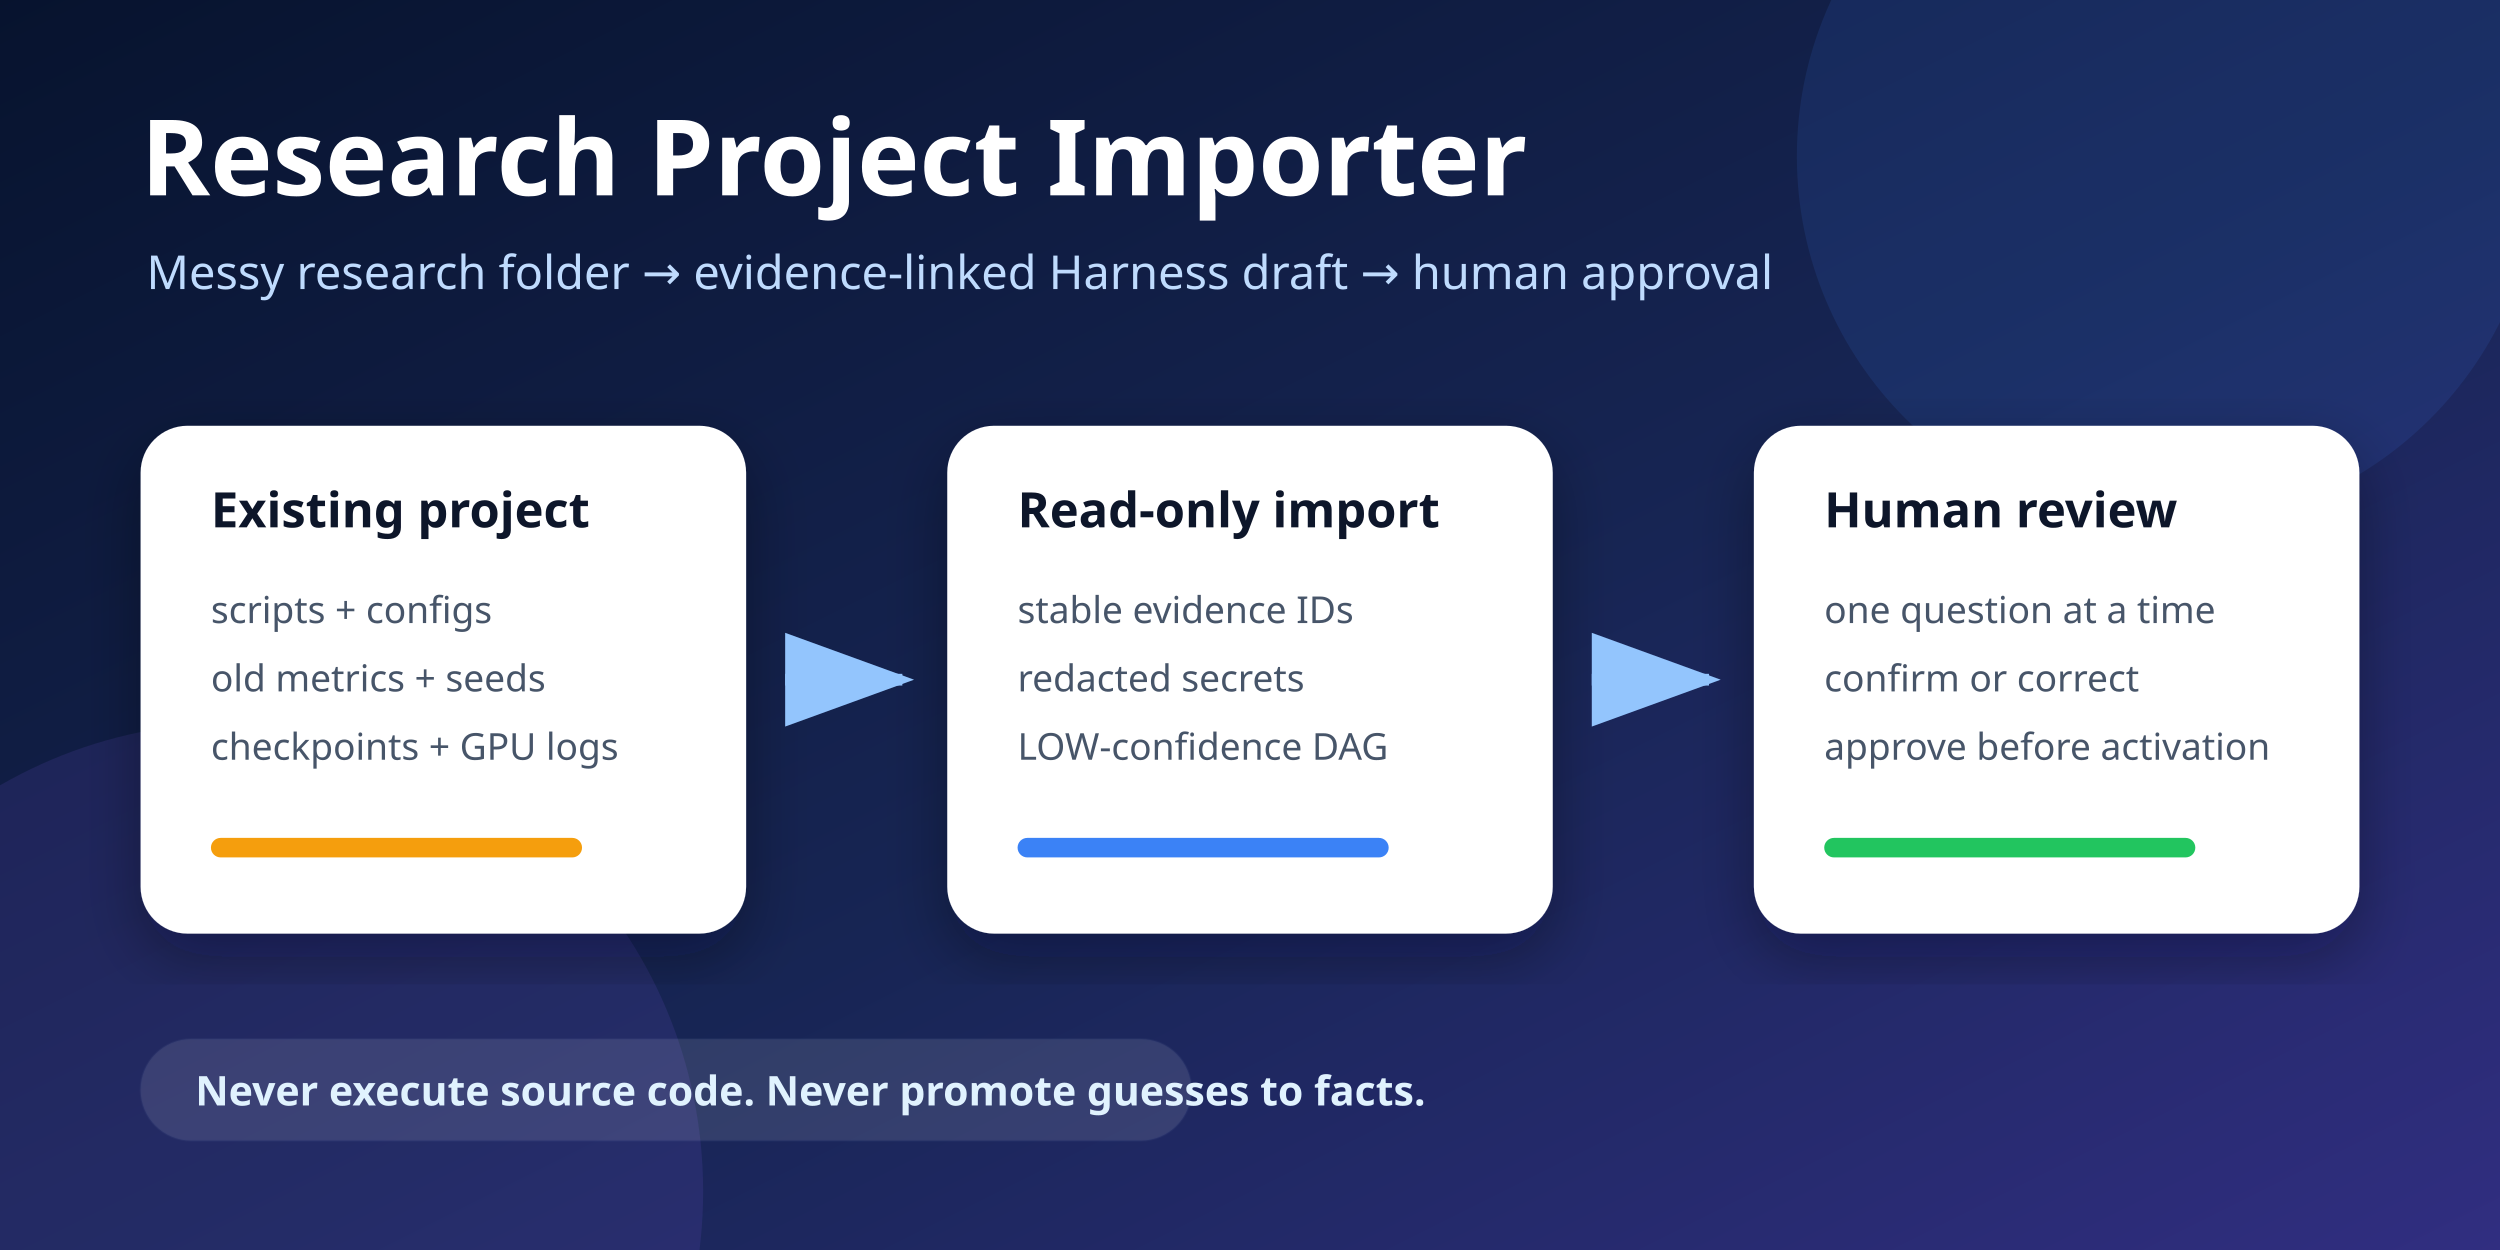
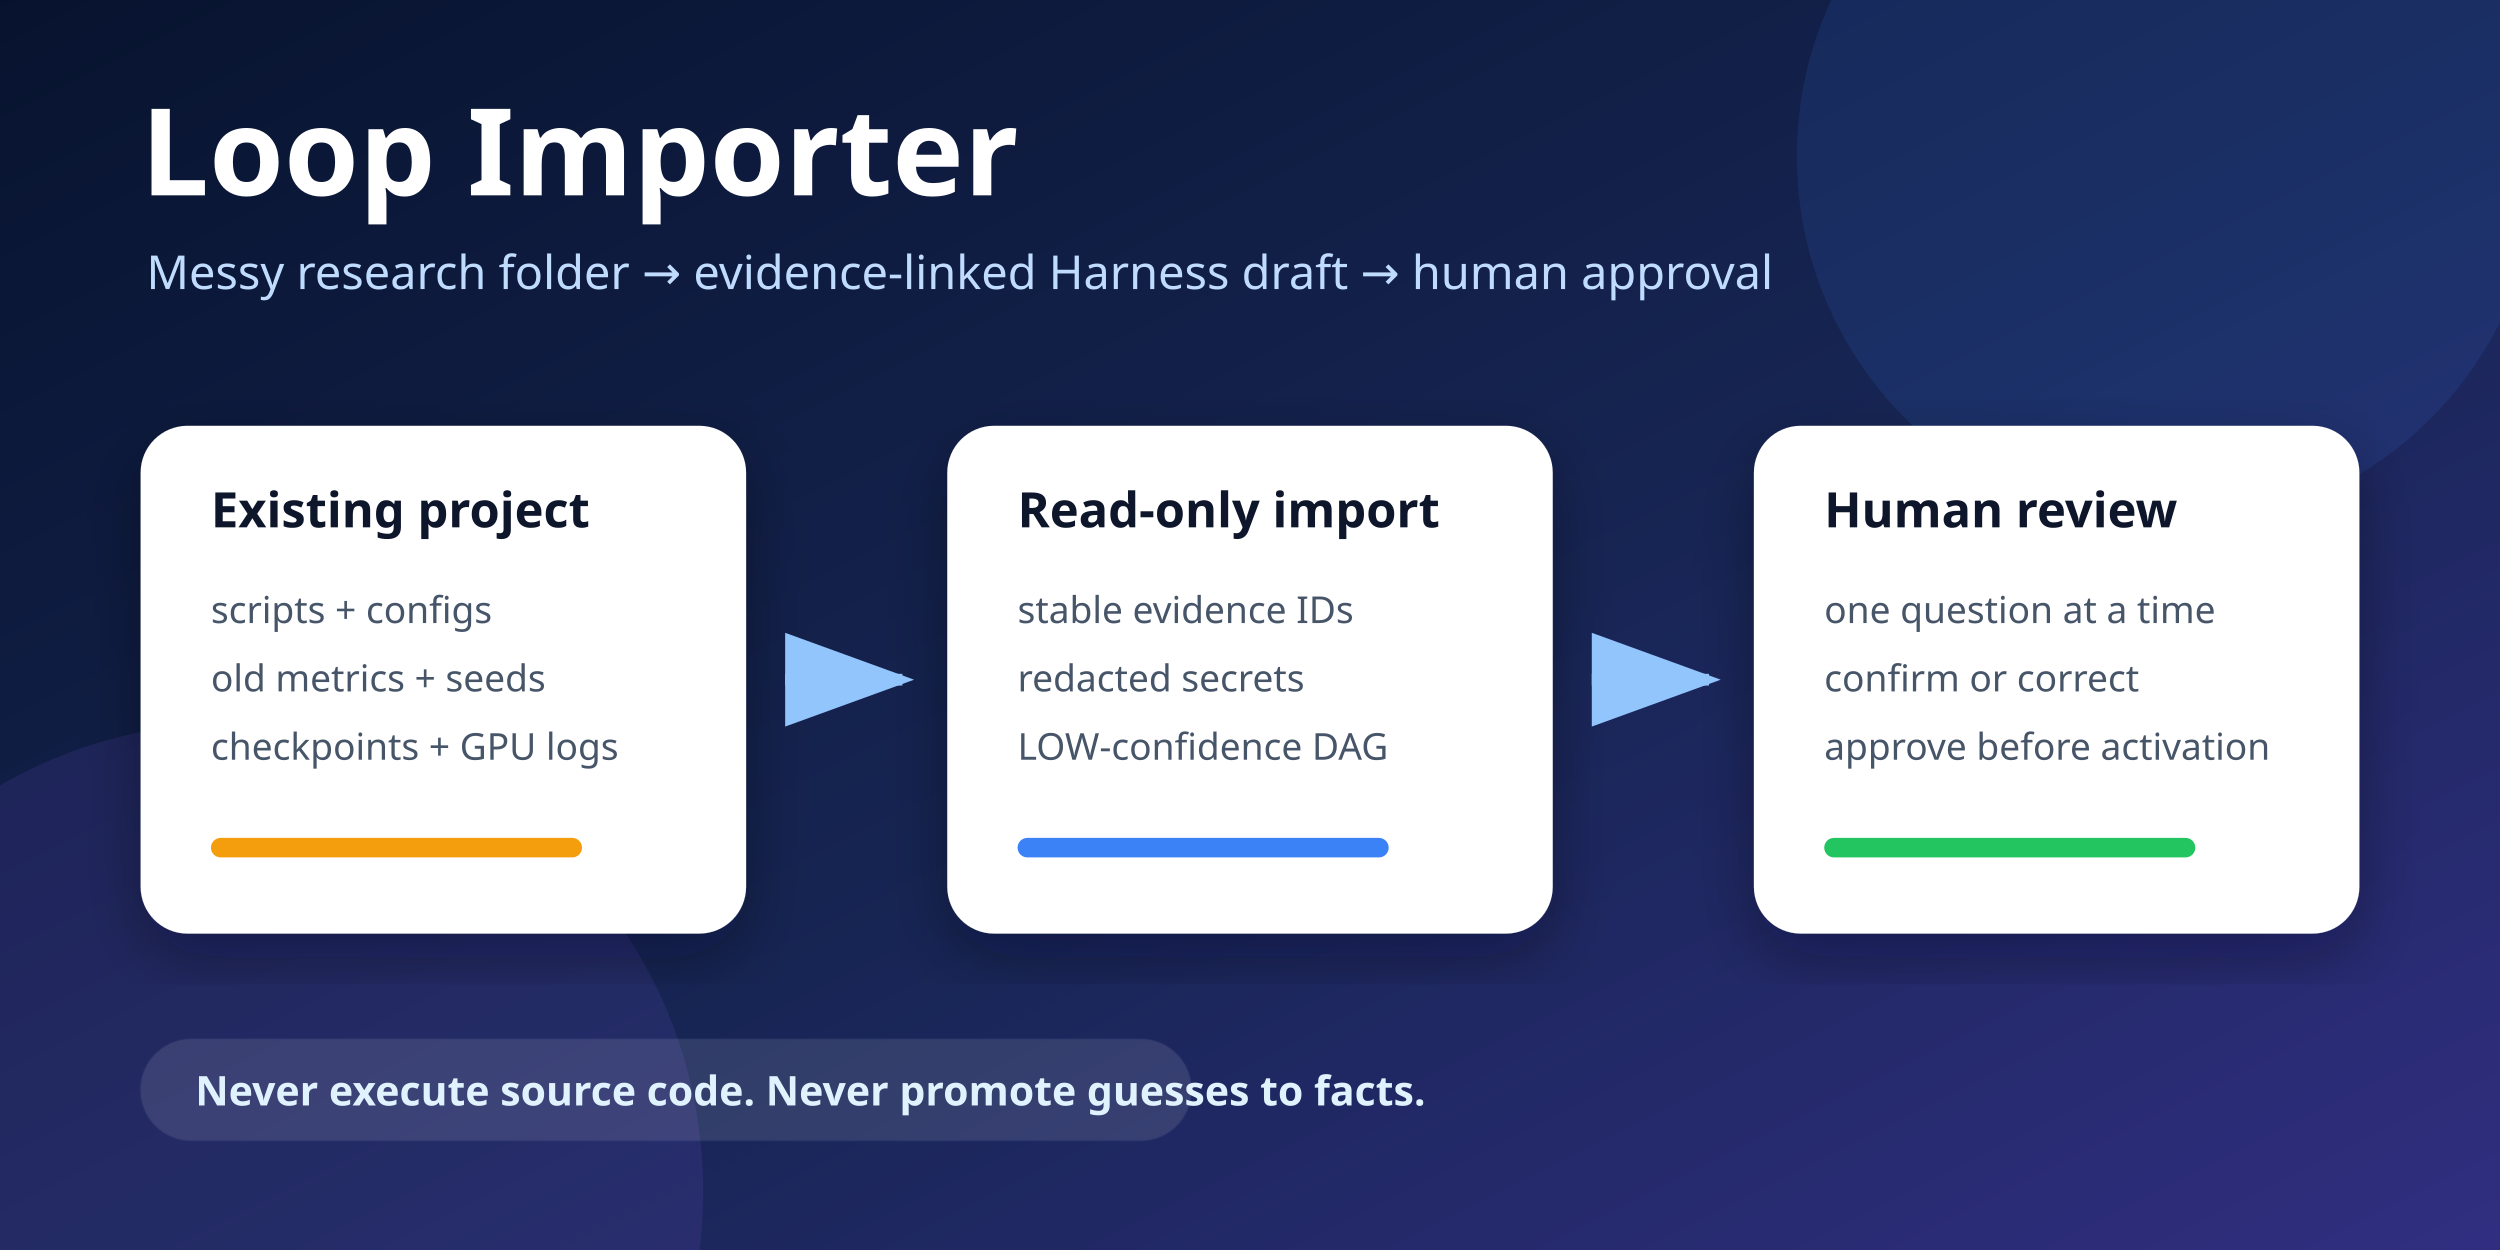
<svg xmlns="http://www.w3.org/2000/svg" width="1280" height="640" viewBox="0 0 1280 640" role="img" aria-labelledby="title desc">
  <defs>
    <linearGradient id="background" x1="0" y1="0" x2="1" y2="1">
      <stop stop-color="#07132e" />
      <stop offset=".55" stop-color="#172554" />
      <stop offset="1" stop-color="#312e81" />
    </linearGradient>
    <filter id="shadow">
      <feDropShadow dx="0" dy="12" stdDeviation="16" flood-color="#020617" flood-opacity=".35" />
    </filter>
    <marker id="arrow" markerWidth="12" markerHeight="12" refX="10" refY="4" orient="auto">
      <path d="M0,0 L0,8 L11,4 z" fill="#93c5fd" />
    </marker>
  </defs>
  <rect width="1280" height="640" fill="url(#background)" />
  <circle cx="1110" cy="80" r="190" fill="#3b82f6" opacity=".12" />
  <circle cx="120" cy="610" r="240" fill="#8b5cf6" opacity=".12" />
-   <text x="72" y="100" fill="#fff" font-family="system-ui,sans-serif" font-size="54" font-weight="750">Research Project Importer</text>
+   <text x="72" y="100" fill="#fff" font-family="system-ui,sans-serif" font-size="62" font-weight="750">Loop Importer</text>
  <text x="75" y="148" fill="#bfdbfe" font-family="system-ui,sans-serif" font-size="24">Messy research folder → evidence-linked Harness draft → human approval</text>
  <g filter="url(#shadow)" font-family="system-ui,sans-serif">
    <rect x="72" y="218" width="310" height="260" rx="24" fill="#fff" />
    <text x="108" y="270" fill="#0f172a" font-size="25" font-weight="700">Existing project</text>
    <text x="108" y="319" fill="#475569" font-size="19">scripts + configs</text>
    <text x="108" y="354" fill="#475569" font-size="19">old metrics + seeds</text>
    <text x="108" y="389" fill="#475569" font-size="19">checkpoints + GPU logs</text>
    <rect x="108" y="429" width="190" height="10" rx="5" fill="#f59e0b" />
    <rect x="485" y="218" width="310" height="260" rx="24" fill="#fff" />
    <text x="521" y="270" fill="#0f172a" font-size="25" font-weight="700">Read-only import</text>
    <text x="521" y="319" fill="#475569" font-size="19">stable evidence IDs</text>
    <text x="521" y="354" fill="#475569" font-size="19">redacted secrets</text>
    <text x="521" y="389" fill="#475569" font-size="19">LOW-confidence DAG</text>
    <rect x="521" y="429" width="190" height="10" rx="5" fill="#3b82f6" />
    <rect x="898" y="218" width="310" height="260" rx="24" fill="#fff" />
    <text x="934" y="270" fill="#0f172a" font-size="25" font-weight="700">Human review</text>
    <text x="934" y="319" fill="#475569" font-size="19">one question at a time</text>
    <text x="934" y="354" fill="#475569" font-size="19">confirm or correct</text>
    <text x="934" y="389" fill="#475569" font-size="19">approve before activation</text>
    <rect x="934" y="429" width="190" height="10" rx="5" fill="#22c55e" />
  </g>
  <path d="M402 348 H462" stroke="#93c5fd" stroke-width="6" marker-end="url(#arrow)" />
  <path d="M815 348 H875" stroke="#93c5fd" stroke-width="6" marker-end="url(#arrow)" />
  <rect x="72" y="532" width="538" height="52" rx="26" fill="#ffffff" opacity=".11" stroke="#bfdbfe" stroke-opacity=".35" />
  <text x="100" y="566" fill="#e0f2fe" font-family="system-ui,sans-serif" font-size="21" font-weight="600">Never execute source code. Never promote guesses to facts.</text>
</svg>
